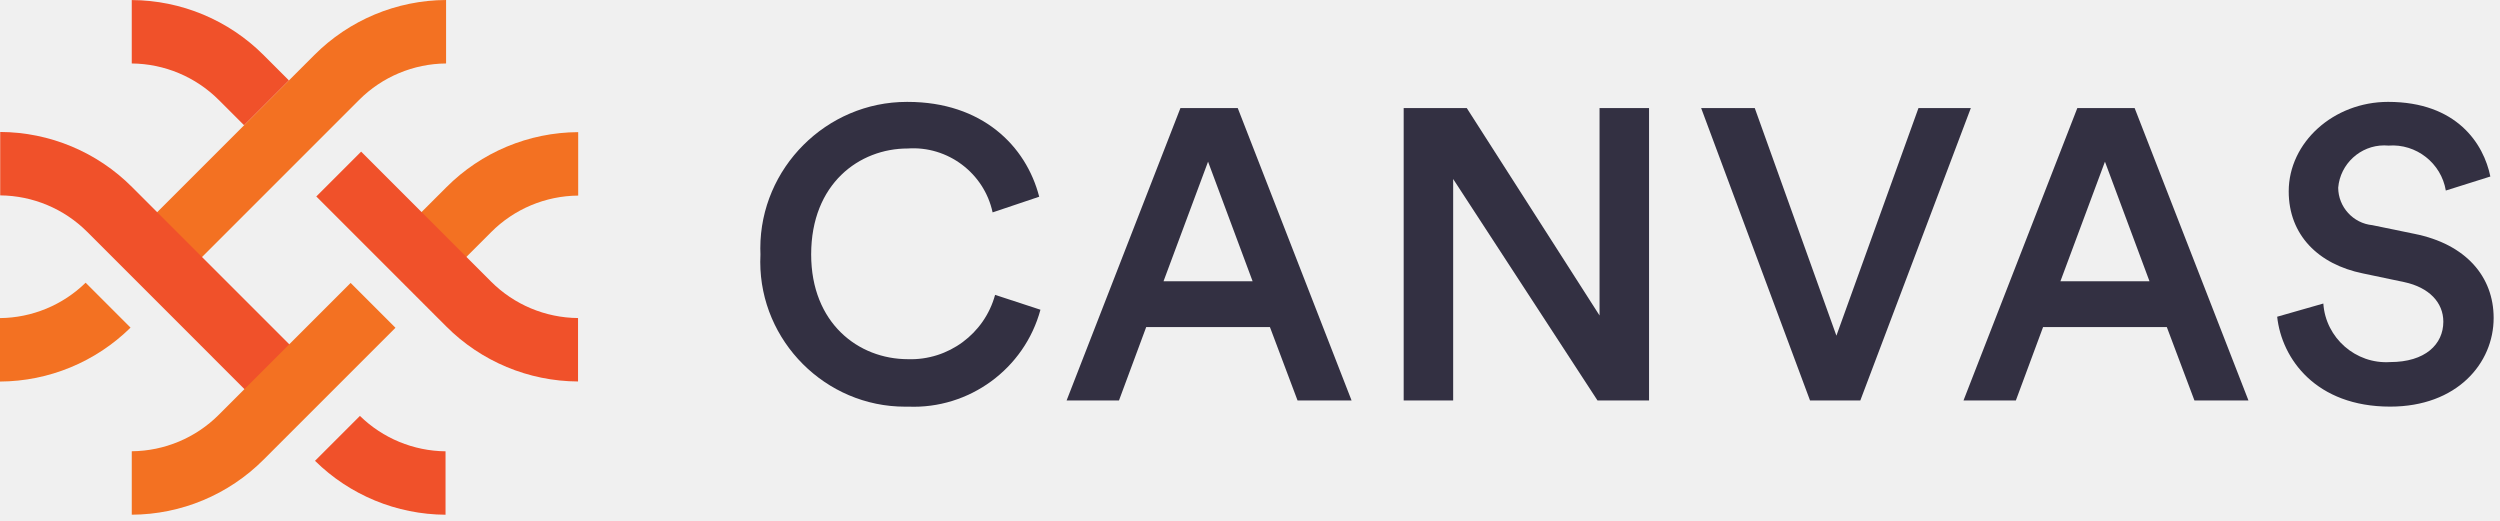
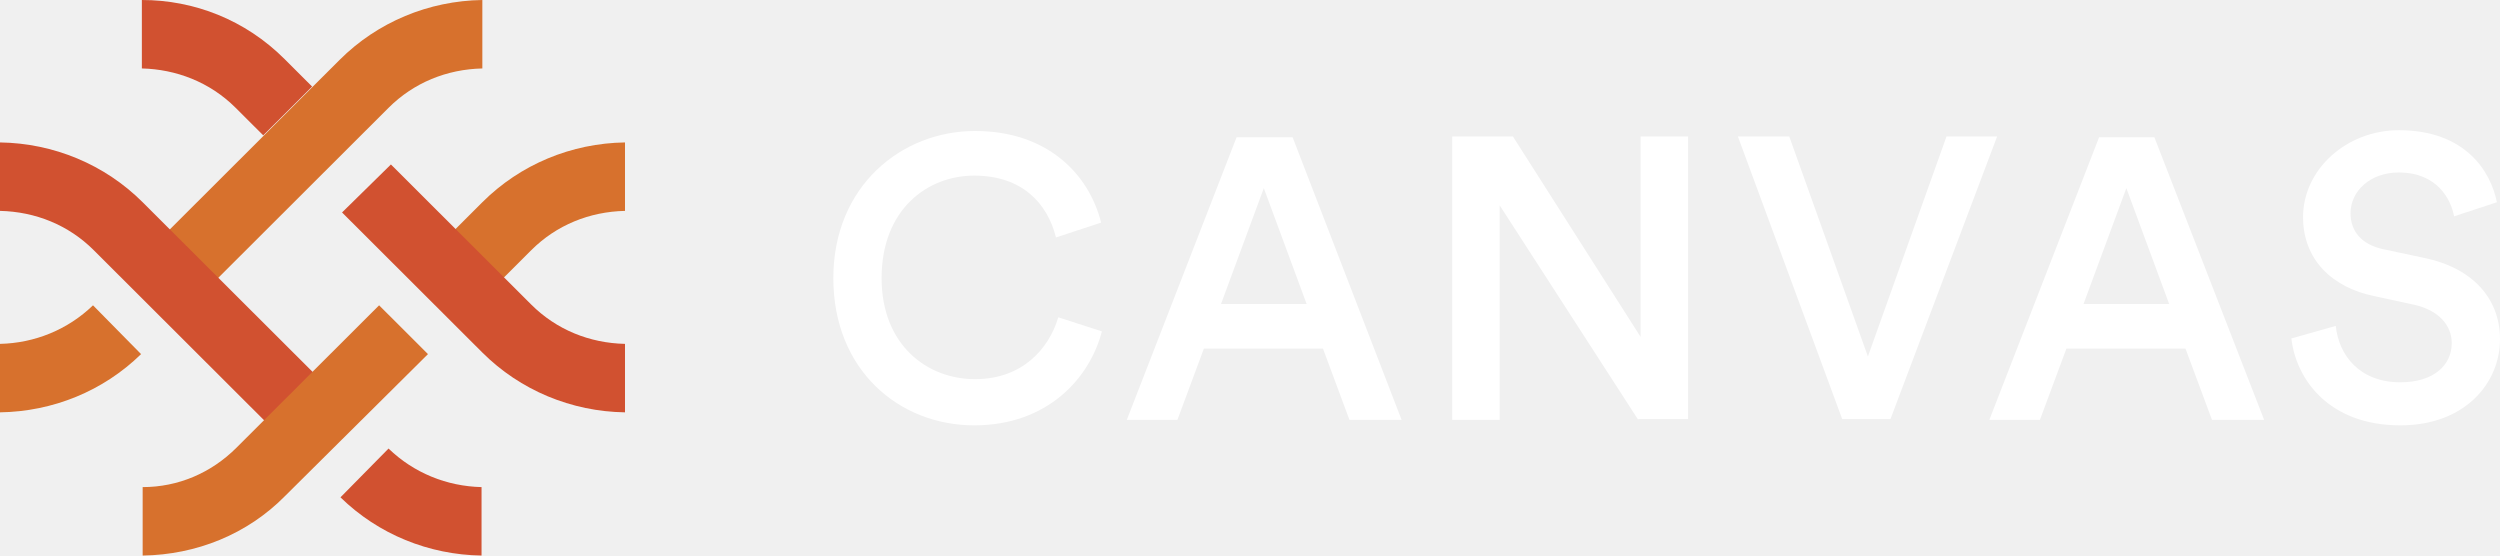
- <svg xmlns="http://www.w3.org/2000/svg" width="100%" height="100%" viewBox="0 0 144 30" version="1.1" xml:space="preserve" style="fill-rule:evenodd;clip-rule:evenodd;stroke-linejoin:round;stroke-miterlimit:2;">
-   <g transform="matrix(1,0,0,1,-55.1173,-105.603)">
-     <g>
-       <g transform="matrix(1,0,0,1,-1.4397,-0.753777)">
-         <path d="M80.568,118.841L82.266,117.144C84.278,115.124 87.01,113.981 89.861,113.968L89.861,117.623C87.98,117.637 86.178,118.393 84.849,119.726L83.151,121.423L80.568,118.841Z" style="fill:rgb(243,113,34);fill-rule:nonzero;" />
-         <path d="M64.076,125.228C62.072,127.204 59.372,128.32 56.557,128.334L56.557,124.679C58.402,124.661 60.17,123.931 61.489,122.641L64.076,125.228Z" style="fill:rgb(243,113,34);fill-rule:nonzero;" />
-         <path d="M73.2,110.989L71.741,109.53C69.727,107.514 66.995,106.374 64.146,106.36L64.146,110.013C66.027,110.029 67.827,110.784 69.158,112.114L70.616,113.572L73.2,110.989Z" style="fill:rgb(240,81,42);fill-rule:nonzero;" />
-         <path d="M65.419,118.769L74.656,109.533C76.667,107.513 79.4,106.37 82.251,106.357L82.251,110.013C80.369,110.027 78.568,110.783 77.239,112.115L68.002,121.352L65.419,118.769Z" style="fill:rgb(243,113,34);fill-rule:nonzero;" />
-       </g>
-       <g transform="matrix(1,0,0,1,-1.4397,-0.753777)">
-         <path d="M73.263,126.231L64.164,117.132C62.152,115.112 59.42,113.97 56.569,113.958L56.569,117.611C58.451,117.627 60.253,118.383 61.582,119.714L70.68,128.813L73.263,126.231Z" style="fill:rgb(240,81,42);fill-rule:nonzero;" />
-         <path d="M76.753,122.654L69.161,130.246C67.831,131.578 66.029,132.334 64.147,132.349L64.147,136.004C66.997,135.991 69.73,134.849 71.743,132.829L79.336,125.237L76.753,122.654Z" style="fill:rgb(243,113,34);fill-rule:nonzero;" />
-       </g>
-       <g transform="matrix(1,0,0,1,-1.4397,-0.753777)">
-         <path d="M74.775,117.674L82.257,125.156C84.268,127.175 87.001,128.317 89.852,128.33L89.852,124.676C87.97,124.661 86.168,123.905 84.84,122.574L77.358,115.09L74.775,117.674Z" style="fill:rgb(240,81,42);fill-rule:nonzero;" />
-         <path d="M74.701,132.9C76.705,134.876 79.405,135.991 82.22,136.005L82.22,132.352C80.375,132.334 78.607,131.603 77.288,130.313L74.701,132.9Z" style="fill:rgb(240,81,42);fill-rule:nonzero;" />
-       </g>
-       <g transform="matrix(1,0,0,1,-1.4397,-0.753777)">
-         <path d="M100.359,121.014C100.354,120.896 100.351,120.779 100.351,120.661C100.351,116.034 104.159,112.226 108.787,112.226C108.804,112.226 108.821,112.226 108.838,112.226C113.114,112.226 115.655,114.743 116.415,117.688L113.731,118.591C113.245,116.327 111.147,114.749 108.838,114.91C106.059,114.91 103.28,116.929 103.28,121.014C103.28,124.957 105.988,127.046 108.862,127.046C111.181,127.12 113.265,125.58 113.874,123.341L116.487,124.197C115.567,127.6 112.384,129.931 108.862,129.779C108.804,129.78 108.746,129.781 108.688,129.781C104.112,129.781 100.348,126.016 100.348,121.441C100.348,121.298 100.351,121.156 100.359,121.014" style="fill:rgb(51,48,66);fill-rule:nonzero;" />
-         <path d="M129.704,125.194L122.579,125.194L121.011,129.422L117.994,129.422L124.55,112.581L127.851,112.581L134.407,129.422L131.295,129.422L129.704,125.194ZM123.576,122.557L128.707,122.557L126.141,115.669L123.576,122.557Z" style="fill:rgb(51,48,66);fill-rule:nonzero;" />
-         <path d="M148.572,129.422L140.259,116.667L140.259,129.422L137.409,129.422L137.409,112.581L141.043,112.581L148.691,124.529L148.691,112.581L151.542,112.581L151.542,129.422L148.572,129.422Z" style="fill:rgb(51,48,66);fill-rule:nonzero;" />
-         <path d="M167.061,112.581L170.077,112.581L163.712,129.422L160.814,129.422L154.543,112.581L157.631,112.581L162.334,125.692L167.061,112.581Z" style="fill:rgb(51,48,66);fill-rule:nonzero;" />
-         <path d="M181.365,125.194L174.239,125.194L172.671,129.422L169.655,129.422L176.211,112.581L179.512,112.581L186.068,129.422L182.956,129.422L181.365,125.194ZM175.237,122.557L180.368,122.557L177.802,115.669L175.237,122.557Z" style="fill:rgb(51,48,66);fill-rule:nonzero;" />
-         <path d="M197.436,117.332C197.173,115.753 195.73,114.622 194.134,114.743C194.052,114.736 193.969,114.732 193.887,114.732C192.513,114.732 191.353,115.797 191.237,117.166C191.242,118.28 192.099,119.22 193.208,119.327L195.631,119.826C198.6,120.42 200.191,122.296 200.191,124.672C200.191,127.284 198.077,129.778 194.23,129.778C189.954,129.778 187.983,127.022 187.722,124.6L190.381,123.84C190.512,125.82 192.249,127.342 194.23,127.212C196.248,127.212 197.293,126.192 197.293,124.885C197.293,123.792 196.486,122.914 195.037,122.605L192.662,122.106C190.097,121.584 188.387,119.897 188.387,117.38C188.387,114.553 190.976,112.225 194.111,112.225C198.077,112.225 199.621,114.648 200.001,116.524L197.436,117.332Z" style="fill:rgb(51,48,66);fill-rule:nonzero;" />
-       </g>
-     </g>
+ <svg xmlns="http://www.w3.org/2000/svg" width="144" height="32" viewBox="0 0 144 32" fill="none">
+   <g clip-path="url(#clip0)">
+     <path d="M25.967 13.462L27.783 11.649C29.962 9.473 32.913 8.249 36 8.204V12.147C33.957 12.192 32.05 12.963 30.598 14.413L28.782 16.226L25.967 13.462Z" fill="#D7712D" />
+     <path d="M8.126 20.397C5.947 22.527 3.042 23.705 0 23.751V19.807C1.997 19.762 3.904 18.991 5.357 17.586L8.126 20.397Z" fill="#D7712D" />
+     <path d="M17.977 4.986L16.388 3.399C14.118 1.133 11.167 0 8.171 0V1.904V3.943C10.123 3.989 12.075 4.714 13.573 6.21L15.162 7.796L17.977 4.986Z" fill="#D15130" />
+     <path d="M9.579 13.416L19.566 3.445C21.745 1.269 24.696 0.045 27.783 0V3.943C25.74 3.989 23.834 4.759 22.381 6.21L12.394 16.181L9.579 13.416Z" fill="#D7712D" />
+     <path d="M18.068 21.484L8.217 11.649C6.038 9.473 3.087 8.249 0 8.204V12.147C2.043 12.193 3.95 12.963 5.402 14.413L15.253 24.249L18.068 21.484Z" fill="#D15130" />
+     <path d="M21.836 17.586L13.619 25.79C12.166 27.241 10.26 28.057 8.217 28.057V32C11.304 31.955 14.255 30.776 16.434 28.555L24.651 20.397L21.836 17.586Z" fill="#D7712D" />
+     <path d="M19.702 12.238L27.783 20.306C29.962 22.482 32.913 23.705 36 23.751V19.807C33.957 19.762 32.05 18.991 30.597 17.541L22.517 9.473L19.702 12.238Z" fill="#D15130" />
+     <path d="M19.611 28.646C21.79 30.776 24.695 31.955 27.737 32V28.057C25.739 28.011 23.833 27.241 22.38 25.836L19.611 28.646Z" fill="#D15130" />
+     <path d="M48 16.022C48 10.701 51.946 7.545 56.161 7.545C60.286 7.545 62.707 9.98 63.425 12.821L60.824 13.677C60.331 11.693 58.851 10.115 56.116 10.115C53.425 10.115 50.78 12.054 50.78 16.022C50.78 19.855 53.381 21.839 56.161 21.839C58.896 21.839 60.42 20.081 60.958 18.277L63.469 19.088C62.752 21.839 60.286 24.5 56.116 24.5C51.811 24.5 48 21.343 48 16.022Z" fill="white" />
+     <path d="M76.204 20.081H69.343L67.819 24.184H64.904L71.227 7.906H74.455L80.732 24.184H77.728L76.204 20.081ZM70.33 17.511H75.262L72.796 10.837L70.33 17.511Z" fill="white" />
+     <path d="M94.363 24.184L86.382 11.829V24.184H83.647V7.861H87.144L94.498 19.405V7.861H97.233V24.139H94.363V24.184Z" fill="white" />
+     <path d="M112.119 7.861H115.034L108.891 24.139H106.111L100.103 7.861H103.062L107.591 20.532L112.119 7.861Z" fill="white" />
+     <path d="M125.885 20.081H119.025L117.5 24.184H114.586L120.908 7.906H124.092L130.414 24.184H127.41L125.885 20.081ZM120.011 17.511H124.944L122.478 10.837L120.011 17.511Z" fill="white" />
+     <path d="M141.355 12.46C141.175 11.468 140.368 9.935 138.171 9.935C136.512 9.935 135.391 11.017 135.391 12.28C135.391 13.317 136.019 14.084 137.274 14.354L139.606 14.85C142.476 15.436 144 17.24 144 19.54C144 22.065 141.982 24.5 138.261 24.5C134.136 24.5 132.252 21.84 131.983 19.495L134.539 18.773C134.719 20.487 135.929 22.02 138.261 22.02C140.189 22.02 141.22 21.028 141.22 19.765C141.22 18.728 140.458 17.871 139.068 17.556L136.781 17.06C134.315 16.564 132.656 14.94 132.656 12.505C132.656 9.755 135.167 7.5 138.171 7.5C141.982 7.5 143.462 9.845 143.821 11.649L141.355 12.46Z" fill="white" />
  </g>
+   <defs>
+     <clipPath id="clip0">
+       <rect width="144" height="32" fill="white" />
+     </clipPath>
+   </defs>
</svg>
